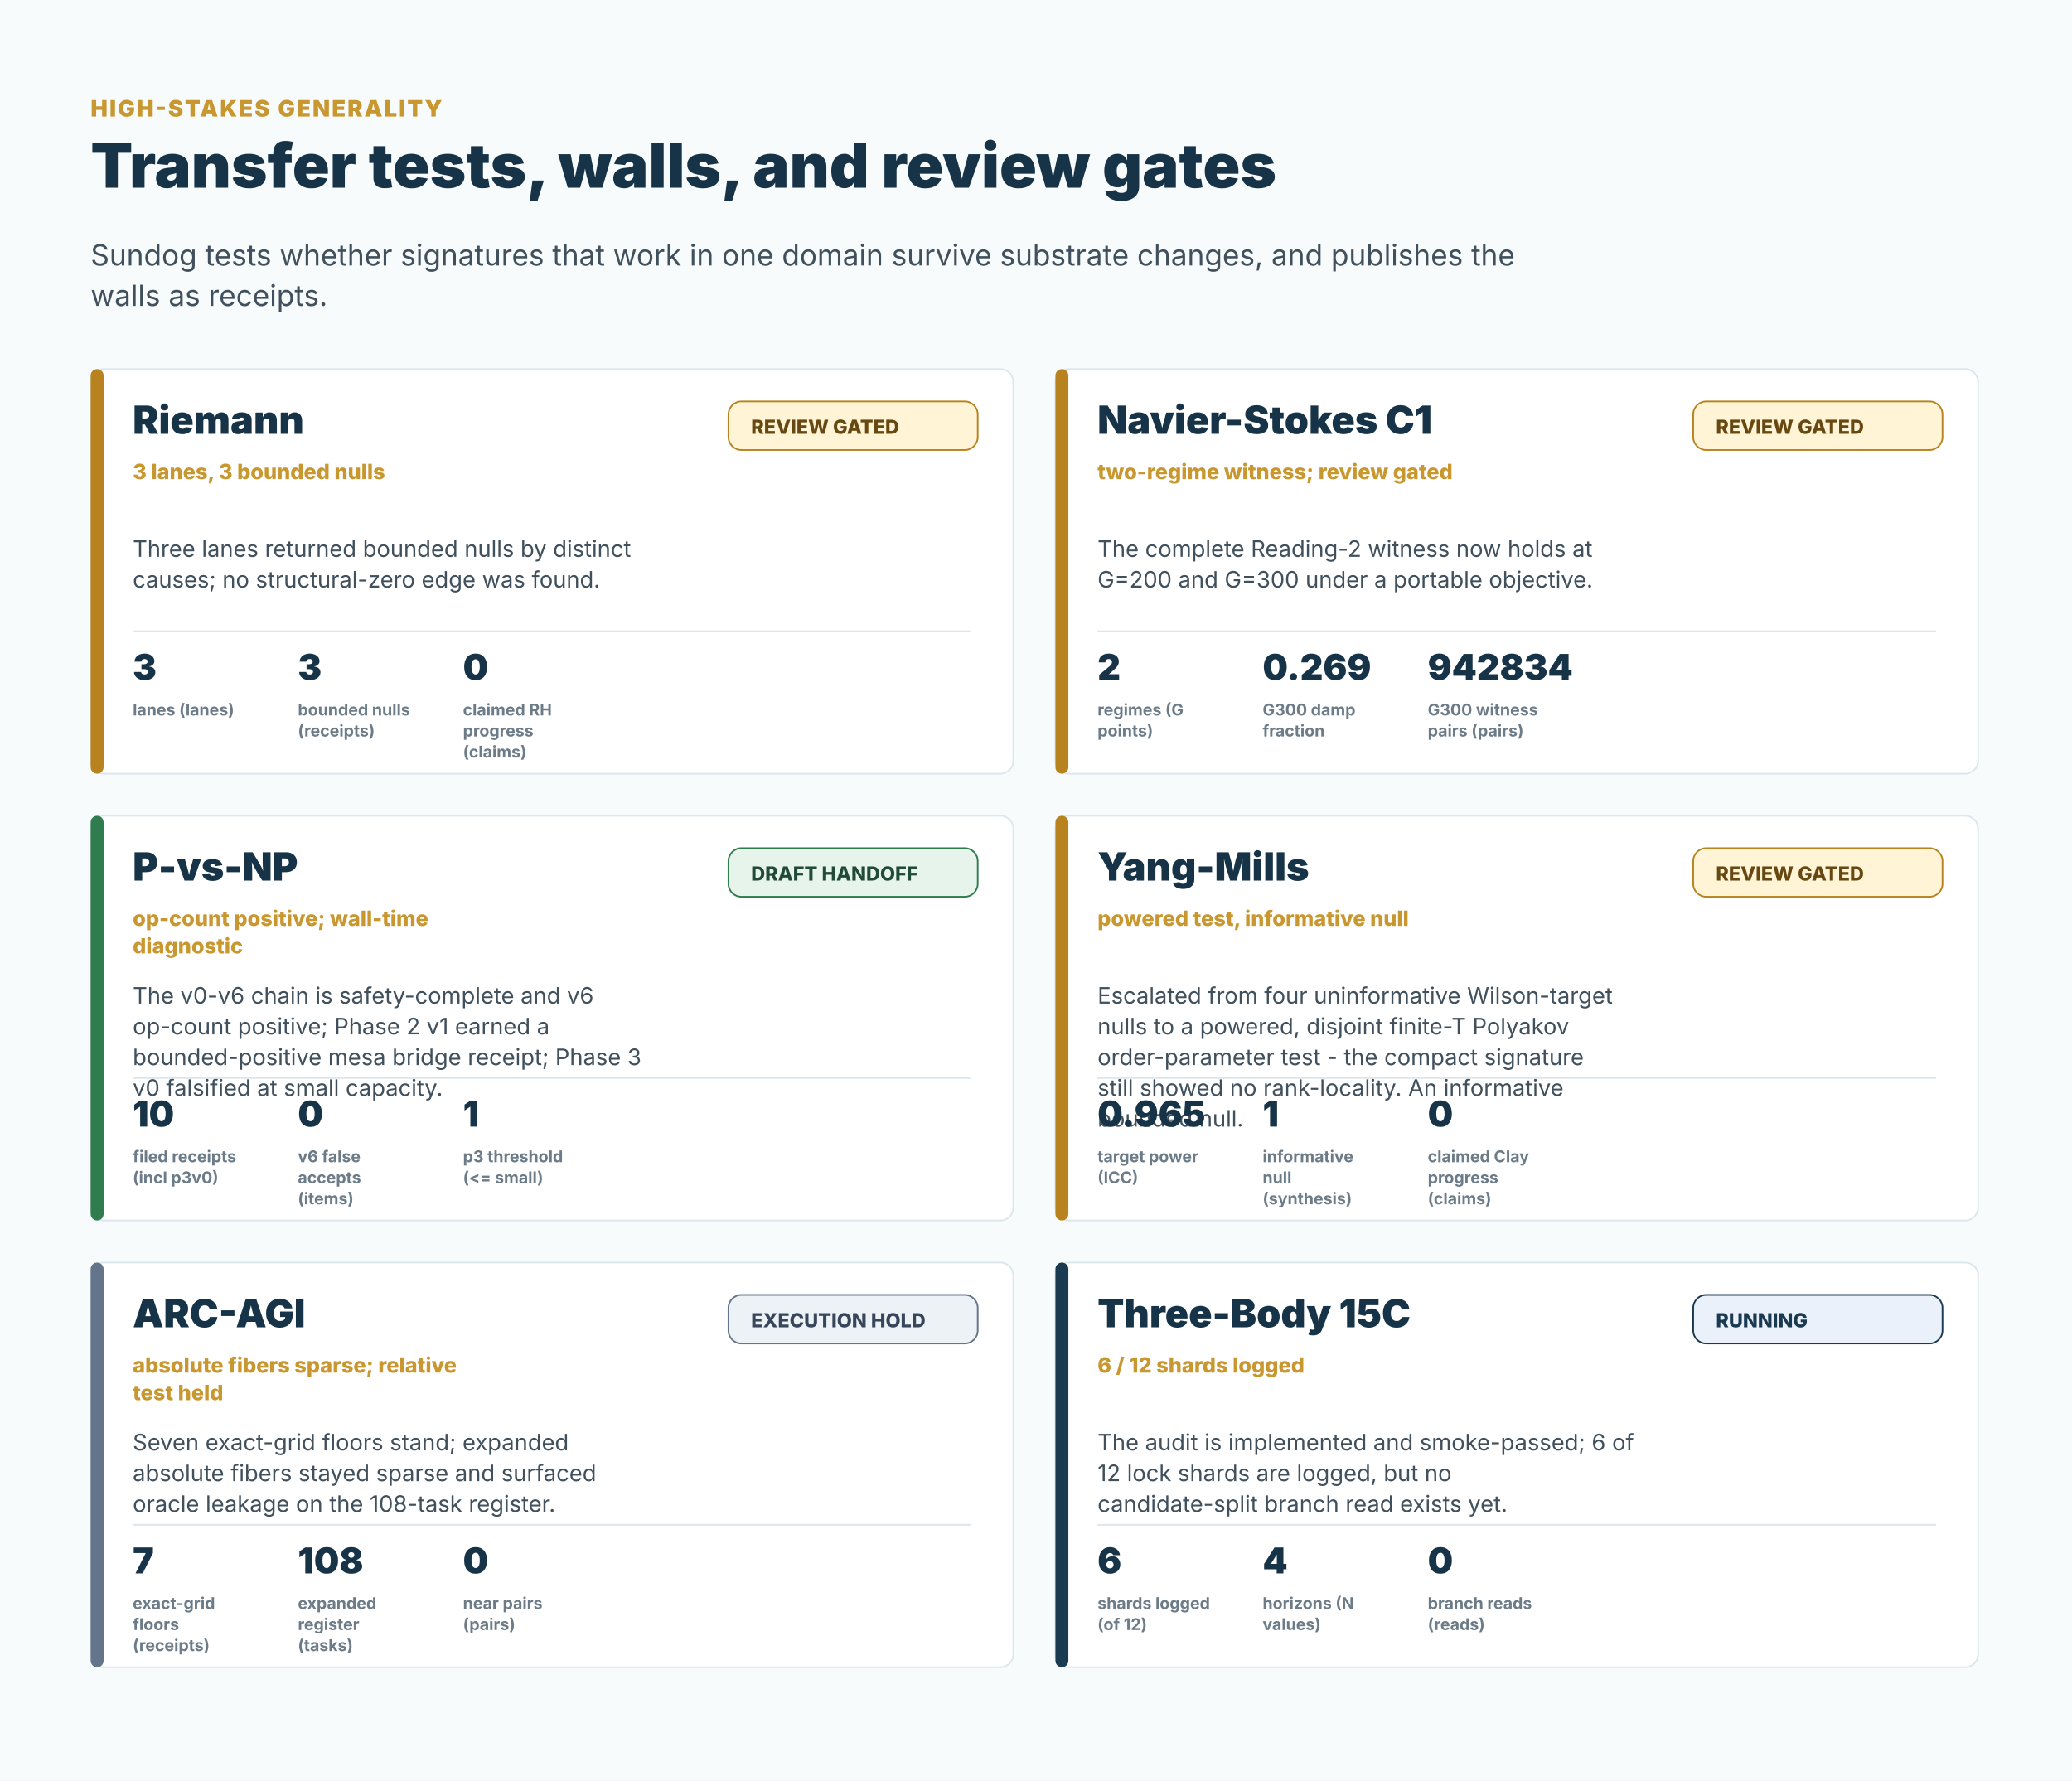
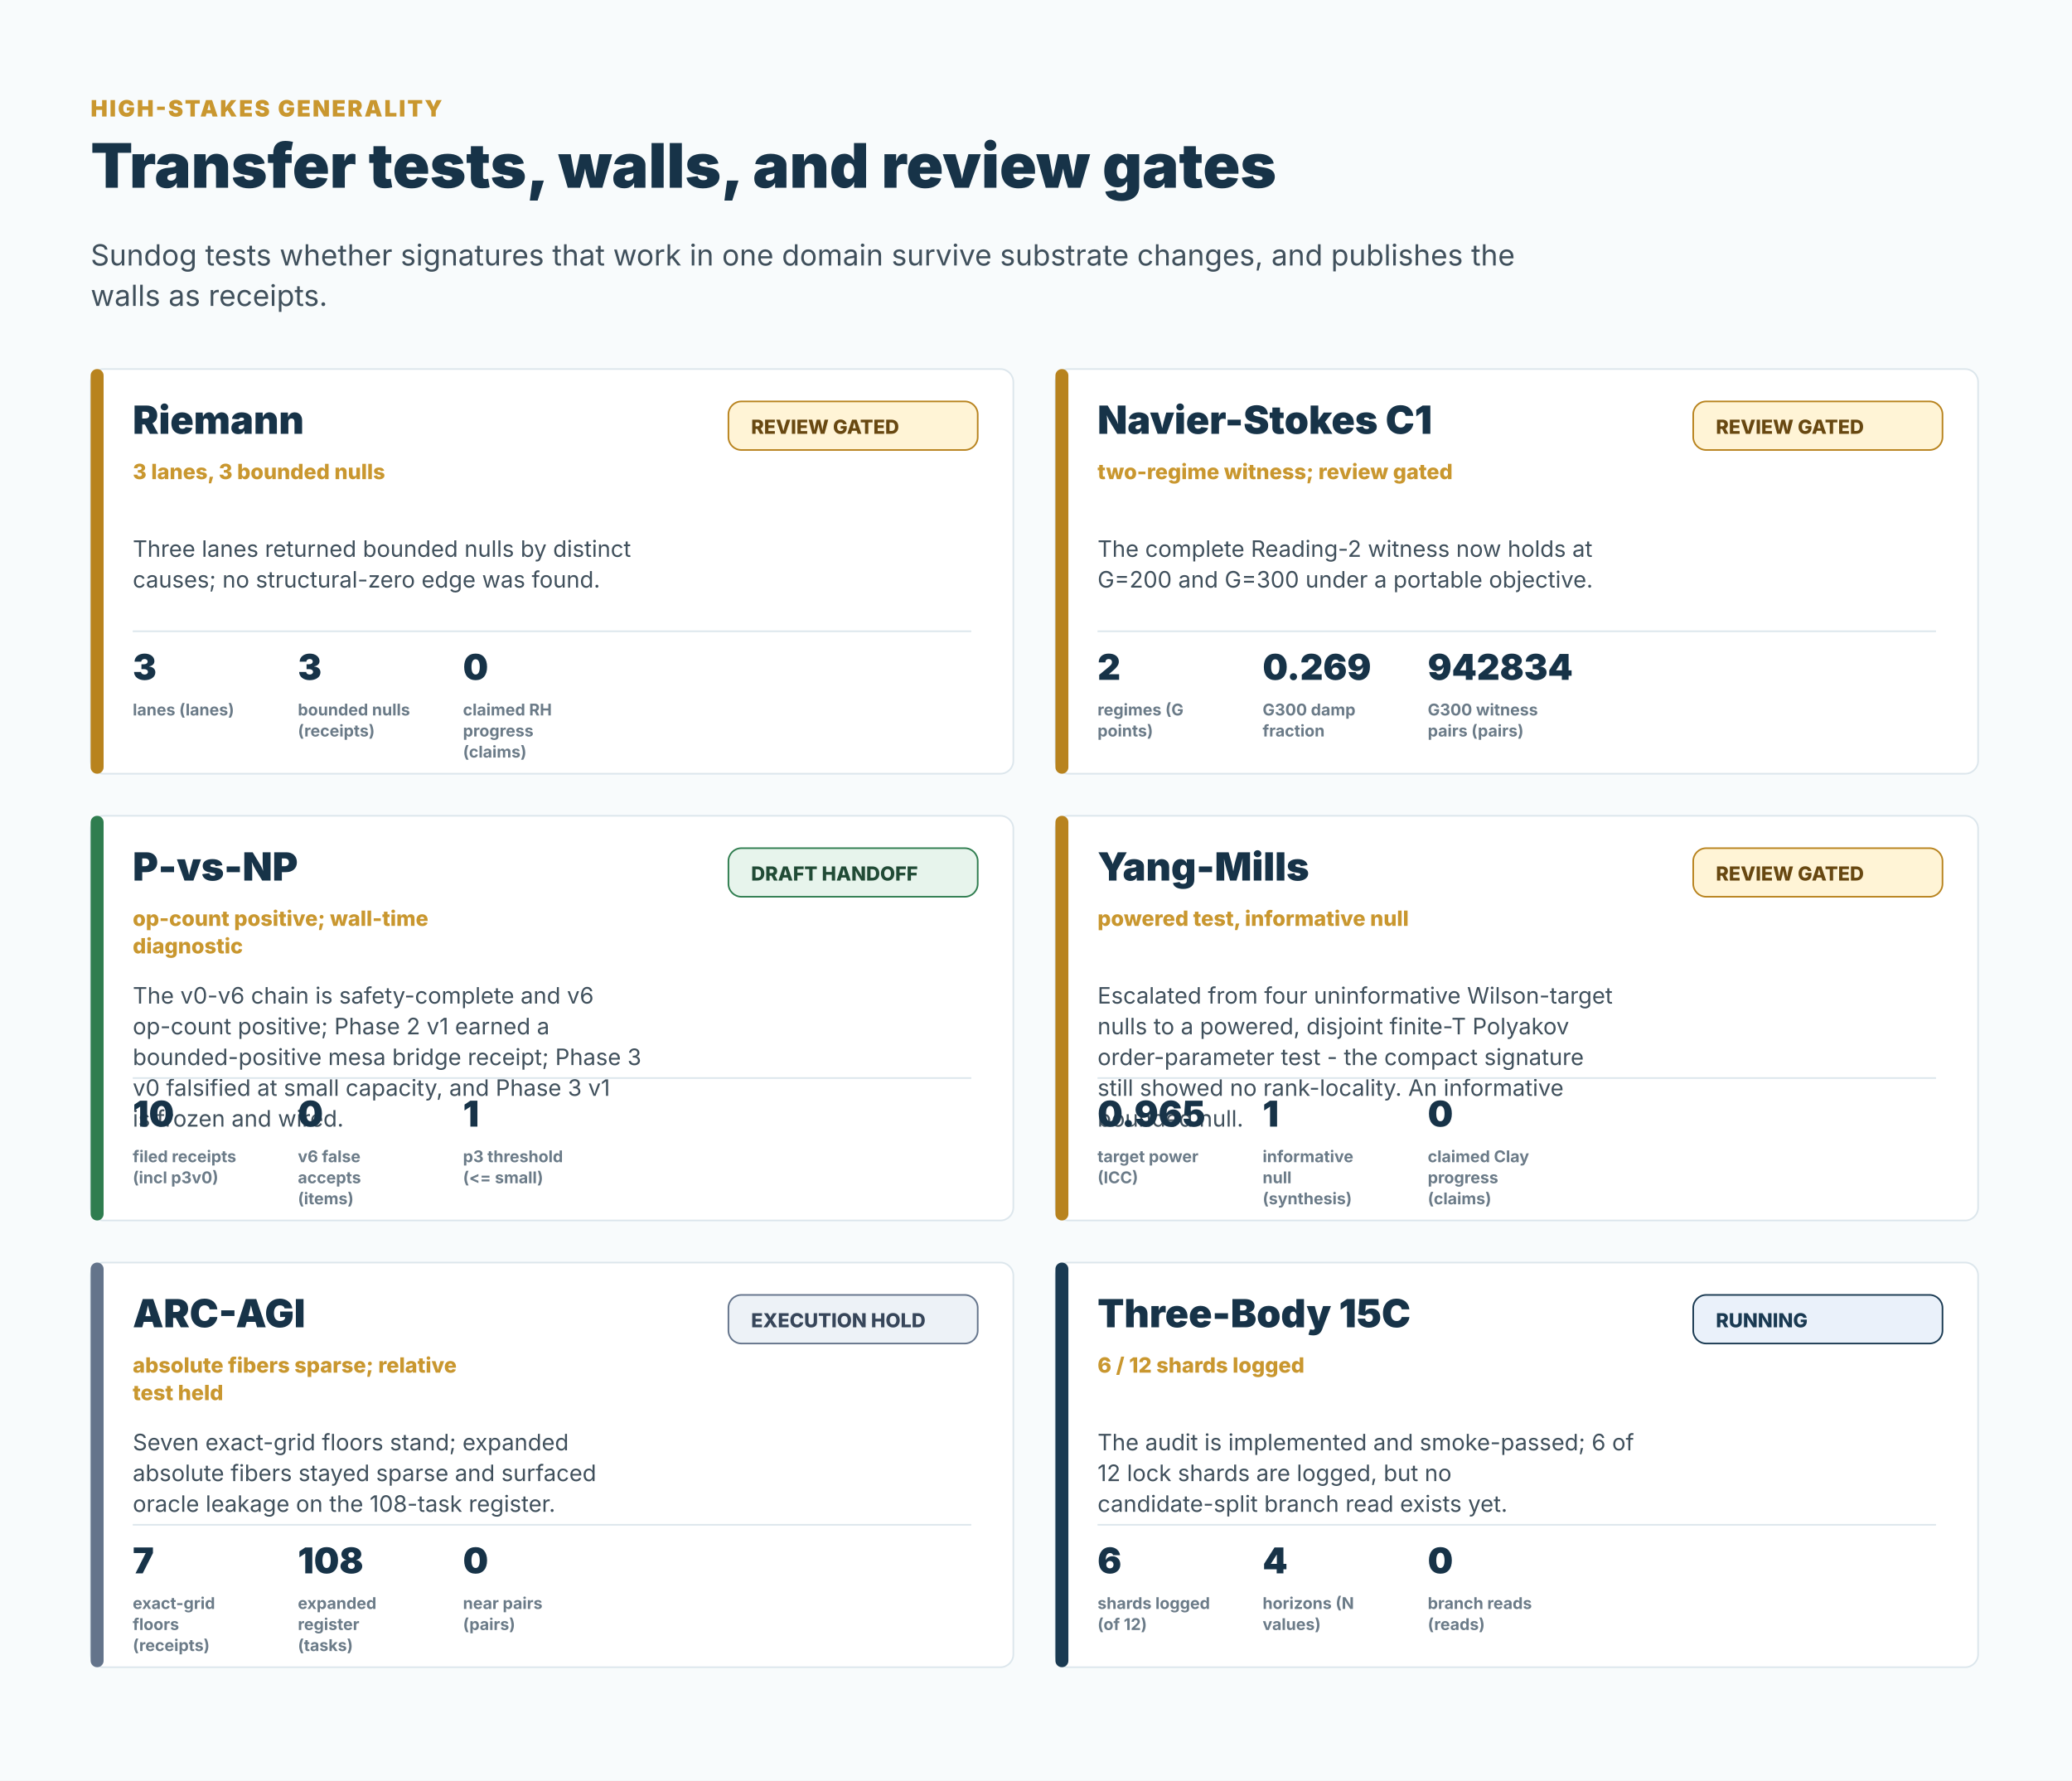
<svg xmlns="http://www.w3.org/2000/svg" viewBox="0 0 1280 1100" width="1280" height="1100" role="img" aria-labelledby="title desc">
  <rect width="1280" height="1100" fill="#F8FBFC" />
  <text x="56" y="72" fill="#C9972F" font-family="system-ui, -apple-system, BlinkMacSystemFont, 'Segoe UI', sans-serif" font-size="14" font-weight="850" letter-spacing="0.08em">HIGH-STAKES GENERALITY</text>
  <text x="56" y="116" fill="#173348" font-family="system-ui, -apple-system, BlinkMacSystemFont, 'Segoe UI', sans-serif" font-size="38" font-weight="850" text-anchor="start" letter-spacing="0">
    <tspan x="56" dy="0">Transfer tests, walls, and review gates</tspan>
  </text>
  <text x="56" y="164" fill="#40505C" font-family="system-ui, -apple-system, BlinkMacSystemFont, 'Segoe UI', sans-serif" font-size="18" font-weight="400" text-anchor="start" letter-spacing="0">
    <tspan x="56" dy="0">Sundog tests whether signatures that work in one domain survive substrate changes, and publishes the</tspan>
    <tspan x="56" dy="25">walls as receipts.</tspan>
  </text>
  <g class="generality-card" data-project="riemann">
    <rect x="56" y="228" width="570" height="250" rx="8" fill="#FFFFFF" stroke="#DCE6EC" stroke-width="1" />
    <rect x="56" y="228" width="8" height="250" rx="4" fill="#B8831E" />
    <g>
      <rect x="450" y="248" width="154" height="30" rx="8" fill="#FFF4D6" stroke="#B8831E" stroke-width="1" />
      <text x="464" y="268" fill="#684811" font-family="system-ui, -apple-system, BlinkMacSystemFont, 'Segoe UI', sans-serif" font-size="12" font-weight="800" letter-spacing="0">REVIEW GATED</text>
    </g>
    <text x="82" y="268" fill="#173348" font-family="system-ui, -apple-system, BlinkMacSystemFont, 'Segoe UI', sans-serif" font-size="24" font-weight="850" letter-spacing="0">Riemann</text>
    <text x="82" y="296" fill="#C9972F" font-family="system-ui, -apple-system, BlinkMacSystemFont, 'Segoe UI', sans-serif" font-size="13" font-weight="800" text-anchor="start" letter-spacing="0">
      <tspan x="82" dy="0">3 lanes, 3 bounded nulls</tspan>
    </text>
    <text x="82" y="344" fill="#40505C" font-family="system-ui, -apple-system, BlinkMacSystemFont, 'Segoe UI', sans-serif" font-size="14" font-weight="400" text-anchor="start" letter-spacing="0">
      <tspan x="82" dy="0">Three lanes returned bounded nulls by distinct</tspan>
      <tspan x="82" dy="19">causes; no structural-zero edge was found.</tspan>
    </text>
    <line x1="82" y1="390" x2="600" y2="390" stroke="#DCE6EC" stroke-width="1" />
    <g>
      <text x="82" y="420" fill="#173348" font-family="system-ui, -apple-system, BlinkMacSystemFont, 'Segoe UI', sans-serif" font-size="22" font-weight="850" letter-spacing="0">3</text>
      <text x="82" y="442" fill="#6B7B88" font-family="system-ui, -apple-system, BlinkMacSystemFont, 'Segoe UI', sans-serif" font-size="10" font-weight="700" text-anchor="start" letter-spacing="0">
        <tspan x="82" dy="0">lanes (lanes)</tspan>
      </text>
    </g>
    <g>
      <text x="184" y="420" fill="#173348" font-family="system-ui, -apple-system, BlinkMacSystemFont, 'Segoe UI', sans-serif" font-size="22" font-weight="850" letter-spacing="0">3</text>
      <text x="184" y="442" fill="#6B7B88" font-family="system-ui, -apple-system, BlinkMacSystemFont, 'Segoe UI', sans-serif" font-size="10" font-weight="700" text-anchor="start" letter-spacing="0">
        <tspan x="184" dy="0">bounded nulls</tspan>
        <tspan x="184" dy="13">(receipts)</tspan>
      </text>
    </g>
    <g>
      <text x="286" y="420" fill="#173348" font-family="system-ui, -apple-system, BlinkMacSystemFont, 'Segoe UI', sans-serif" font-size="22" font-weight="850" letter-spacing="0">0</text>
      <text x="286" y="442" fill="#6B7B88" font-family="system-ui, -apple-system, BlinkMacSystemFont, 'Segoe UI', sans-serif" font-size="10" font-weight="700" text-anchor="start" letter-spacing="0">
        <tspan x="286" dy="0">claimed RH</tspan>
        <tspan x="286" dy="13">progress</tspan>
        <tspan x="286" dy="13">(claims)</tspan>
      </text>
    </g>
  </g>
  <g class="generality-card" data-project="navier_stokes_c1">
    <rect x="652" y="228" width="570" height="250" rx="8" fill="#FFFFFF" stroke="#DCE6EC" stroke-width="1" />
    <rect x="652" y="228" width="8" height="250" rx="4" fill="#B8831E" />
    <g>
      <rect x="1046" y="248" width="154" height="30" rx="8" fill="#FFF4D6" stroke="#B8831E" stroke-width="1" />
      <text x="1060" y="268" fill="#684811" font-family="system-ui, -apple-system, BlinkMacSystemFont, 'Segoe UI', sans-serif" font-size="12" font-weight="800" letter-spacing="0">REVIEW GATED</text>
    </g>
    <text x="678" y="268" fill="#173348" font-family="system-ui, -apple-system, BlinkMacSystemFont, 'Segoe UI', sans-serif" font-size="24" font-weight="850" letter-spacing="0">Navier-Stokes C1</text>
    <text x="678" y="296" fill="#C9972F" font-family="system-ui, -apple-system, BlinkMacSystemFont, 'Segoe UI', sans-serif" font-size="13" font-weight="800" text-anchor="start" letter-spacing="0">
      <tspan x="678" dy="0">two-regime witness; review gated</tspan>
    </text>
    <text x="678" y="344" fill="#40505C" font-family="system-ui, -apple-system, BlinkMacSystemFont, 'Segoe UI', sans-serif" font-size="14" font-weight="400" text-anchor="start" letter-spacing="0">
      <tspan x="678" dy="0">The complete Reading-2 witness now holds at</tspan>
      <tspan x="678" dy="19">G=200 and G=300 under a portable objective.</tspan>
    </text>
    <line x1="678" y1="390" x2="1196" y2="390" stroke="#DCE6EC" stroke-width="1" />
    <g>
      <text x="678" y="420" fill="#173348" font-family="system-ui, -apple-system, BlinkMacSystemFont, 'Segoe UI', sans-serif" font-size="22" font-weight="850" letter-spacing="0">2</text>
      <text x="678" y="442" fill="#6B7B88" font-family="system-ui, -apple-system, BlinkMacSystemFont, 'Segoe UI', sans-serif" font-size="10" font-weight="700" text-anchor="start" letter-spacing="0">
        <tspan x="678" dy="0">regimes (G</tspan>
        <tspan x="678" dy="13">points)</tspan>
      </text>
    </g>
    <g>
      <text x="780" y="420" fill="#173348" font-family="system-ui, -apple-system, BlinkMacSystemFont, 'Segoe UI', sans-serif" font-size="22" font-weight="850" letter-spacing="0">0.269</text>
      <text x="780" y="442" fill="#6B7B88" font-family="system-ui, -apple-system, BlinkMacSystemFont, 'Segoe UI', sans-serif" font-size="10" font-weight="700" text-anchor="start" letter-spacing="0">
        <tspan x="780" dy="0">G300 damp</tspan>
        <tspan x="780" dy="13">fraction</tspan>
      </text>
    </g>
    <g>
      <text x="882" y="420" fill="#173348" font-family="system-ui, -apple-system, BlinkMacSystemFont, 'Segoe UI', sans-serif" font-size="22" font-weight="850" letter-spacing="0">942834</text>
      <text x="882" y="442" fill="#6B7B88" font-family="system-ui, -apple-system, BlinkMacSystemFont, 'Segoe UI', sans-serif" font-size="10" font-weight="700" text-anchor="start" letter-spacing="0">
        <tspan x="882" dy="0">G300 witness</tspan>
        <tspan x="882" dy="13">pairs (pairs)</tspan>
      </text>
    </g>
  </g>
  <g class="generality-card" data-project="pvnp">
    <rect x="56" y="504" width="570" height="250" rx="8" fill="#FFFFFF" stroke="#DCE6EC" stroke-width="1" />
    <rect x="56" y="504" width="8" height="250" rx="4" fill="#2F7D4F" />
    <g>
      <rect x="450" y="524" width="154" height="30" rx="8" fill="#E7F4EC" stroke="#2F7D4F" stroke-width="1" />
      <text x="464" y="544" fill="#214B36" font-family="system-ui, -apple-system, BlinkMacSystemFont, 'Segoe UI', sans-serif" font-size="12" font-weight="800" letter-spacing="0">DRAFT HANDOFF</text>
    </g>
    <text x="82" y="544" fill="#173348" font-family="system-ui, -apple-system, BlinkMacSystemFont, 'Segoe UI', sans-serif" font-size="24" font-weight="850" letter-spacing="0">P-vs-NP</text>
    <text x="82" y="572" fill="#C9972F" font-family="system-ui, -apple-system, BlinkMacSystemFont, 'Segoe UI', sans-serif" font-size="13" font-weight="800" text-anchor="start" letter-spacing="0">
      <tspan x="82" dy="0">op-count positive; wall-time</tspan>
      <tspan x="82" dy="17">diagnostic</tspan>
    </text>
    <text x="82" y="620" fill="#40505C" font-family="system-ui, -apple-system, BlinkMacSystemFont, 'Segoe UI', sans-serif" font-size="14" font-weight="400" text-anchor="start" letter-spacing="0">
      <tspan x="82" dy="0">The v0-v6 chain is safety-complete and v6</tspan>
      <tspan x="82" dy="19">op-count positive; Phase 2 v1 earned a</tspan>
      <tspan x="82" dy="19">bounded-positive mesa bridge receipt; Phase 3</tspan>
-       <tspan x="82" dy="19">v0 falsified at small capacity.</tspan>
+       <tspan x="82" dy="19">v0 falsified at small capacity, and Phase 3 v1</tspan>
+       <tspan x="82" dy="19">is frozen and wired.</tspan>
    </text>
    <line x1="82" y1="666" x2="600" y2="666" stroke="#DCE6EC" stroke-width="1" />
    <g>
      <text x="82" y="696" fill="#173348" font-family="system-ui, -apple-system, BlinkMacSystemFont, 'Segoe UI', sans-serif" font-size="22" font-weight="850" letter-spacing="0">10</text>
      <text x="82" y="718" fill="#6B7B88" font-family="system-ui, -apple-system, BlinkMacSystemFont, 'Segoe UI', sans-serif" font-size="10" font-weight="700" text-anchor="start" letter-spacing="0">
        <tspan x="82" dy="0">filed receipts</tspan>
        <tspan x="82" dy="13">(incl p3v0)</tspan>
      </text>
    </g>
    <g>
      <text x="184" y="696" fill="#173348" font-family="system-ui, -apple-system, BlinkMacSystemFont, 'Segoe UI', sans-serif" font-size="22" font-weight="850" letter-spacing="0">0</text>
      <text x="184" y="718" fill="#6B7B88" font-family="system-ui, -apple-system, BlinkMacSystemFont, 'Segoe UI', sans-serif" font-size="10" font-weight="700" text-anchor="start" letter-spacing="0">
        <tspan x="184" dy="0">v6 false</tspan>
        <tspan x="184" dy="13">accepts</tspan>
        <tspan x="184" dy="13">(items)</tspan>
      </text>
    </g>
    <g>
      <text x="286" y="696" fill="#173348" font-family="system-ui, -apple-system, BlinkMacSystemFont, 'Segoe UI', sans-serif" font-size="22" font-weight="850" letter-spacing="0">1</text>
      <text x="286" y="718" fill="#6B7B88" font-family="system-ui, -apple-system, BlinkMacSystemFont, 'Segoe UI', sans-serif" font-size="10" font-weight="700" text-anchor="start" letter-spacing="0">
        <tspan x="286" dy="0">p3 threshold</tspan>
        <tspan x="286" dy="13">(&lt;= small)</tspan>
      </text>
    </g>
  </g>
  <g class="generality-card" data-project="yang_mills">
    <rect x="652" y="504" width="570" height="250" rx="8" fill="#FFFFFF" stroke="#DCE6EC" stroke-width="1" />
    <rect x="652" y="504" width="8" height="250" rx="4" fill="#B8831E" />
    <g>
      <rect x="1046" y="524" width="154" height="30" rx="8" fill="#FFF4D6" stroke="#B8831E" stroke-width="1" />
      <text x="1060" y="544" fill="#684811" font-family="system-ui, -apple-system, BlinkMacSystemFont, 'Segoe UI', sans-serif" font-size="12" font-weight="800" letter-spacing="0">REVIEW GATED</text>
    </g>
    <text x="678" y="544" fill="#173348" font-family="system-ui, -apple-system, BlinkMacSystemFont, 'Segoe UI', sans-serif" font-size="24" font-weight="850" letter-spacing="0">Yang-Mills</text>
    <text x="678" y="572" fill="#C9972F" font-family="system-ui, -apple-system, BlinkMacSystemFont, 'Segoe UI', sans-serif" font-size="13" font-weight="800" text-anchor="start" letter-spacing="0">
      <tspan x="678" dy="0">powered test, informative null</tspan>
    </text>
    <text x="678" y="620" fill="#40505C" font-family="system-ui, -apple-system, BlinkMacSystemFont, 'Segoe UI', sans-serif" font-size="14" font-weight="400" text-anchor="start" letter-spacing="0">
      <tspan x="678" dy="0">Escalated from four uninformative Wilson-target</tspan>
      <tspan x="678" dy="19">nulls to a powered, disjoint finite-T Polyakov</tspan>
      <tspan x="678" dy="19">order-parameter test - the compact signature</tspan>
      <tspan x="678" dy="19">still showed no rank-locality. An informative</tspan>
      <tspan x="678" dy="19">bounded null.</tspan>
    </text>
    <line x1="678" y1="666" x2="1196" y2="666" stroke="#DCE6EC" stroke-width="1" />
    <g>
      <text x="678" y="696" fill="#173348" font-family="system-ui, -apple-system, BlinkMacSystemFont, 'Segoe UI', sans-serif" font-size="22" font-weight="850" letter-spacing="0">0.965</text>
      <text x="678" y="718" fill="#6B7B88" font-family="system-ui, -apple-system, BlinkMacSystemFont, 'Segoe UI', sans-serif" font-size="10" font-weight="700" text-anchor="start" letter-spacing="0">
        <tspan x="678" dy="0">target power</tspan>
        <tspan x="678" dy="13">(ICC)</tspan>
      </text>
    </g>
    <g>
      <text x="780" y="696" fill="#173348" font-family="system-ui, -apple-system, BlinkMacSystemFont, 'Segoe UI', sans-serif" font-size="22" font-weight="850" letter-spacing="0">1</text>
      <text x="780" y="718" fill="#6B7B88" font-family="system-ui, -apple-system, BlinkMacSystemFont, 'Segoe UI', sans-serif" font-size="10" font-weight="700" text-anchor="start" letter-spacing="0">
        <tspan x="780" dy="0">informative</tspan>
        <tspan x="780" dy="13">null</tspan>
        <tspan x="780" dy="13">(synthesis)</tspan>
      </text>
    </g>
    <g>
      <text x="882" y="696" fill="#173348" font-family="system-ui, -apple-system, BlinkMacSystemFont, 'Segoe UI', sans-serif" font-size="22" font-weight="850" letter-spacing="0">0</text>
      <text x="882" y="718" fill="#6B7B88" font-family="system-ui, -apple-system, BlinkMacSystemFont, 'Segoe UI', sans-serif" font-size="10" font-weight="700" text-anchor="start" letter-spacing="0">
        <tspan x="882" dy="0">claimed Clay</tspan>
        <tspan x="882" dy="13">progress</tspan>
        <tspan x="882" dy="13">(claims)</tspan>
      </text>
    </g>
  </g>
  <g class="generality-card" data-project="arc_agi">
    <rect x="56" y="780" width="570" height="250" rx="8" fill="#FFFFFF" stroke="#DCE6EC" stroke-width="1" />
    <rect x="56" y="780" width="8" height="250" rx="4" fill="#64748B" />
    <g>
      <rect x="450" y="800" width="154" height="30" rx="8" fill="#EDF2F7" stroke="#64748B" stroke-width="1" />
      <text x="464" y="820" fill="#37465A" font-family="system-ui, -apple-system, BlinkMacSystemFont, 'Segoe UI', sans-serif" font-size="12" font-weight="800" letter-spacing="0">EXECUTION HOLD</text>
    </g>
    <text x="82" y="820" fill="#173348" font-family="system-ui, -apple-system, BlinkMacSystemFont, 'Segoe UI', sans-serif" font-size="24" font-weight="850" letter-spacing="0">ARC-AGI</text>
    <text x="82" y="848" fill="#C9972F" font-family="system-ui, -apple-system, BlinkMacSystemFont, 'Segoe UI', sans-serif" font-size="13" font-weight="800" text-anchor="start" letter-spacing="0">
      <tspan x="82" dy="0">absolute fibers sparse; relative</tspan>
      <tspan x="82" dy="17">test held</tspan>
    </text>
    <text x="82" y="896" fill="#40505C" font-family="system-ui, -apple-system, BlinkMacSystemFont, 'Segoe UI', sans-serif" font-size="14" font-weight="400" text-anchor="start" letter-spacing="0">
      <tspan x="82" dy="0">Seven exact-grid floors stand; expanded</tspan>
      <tspan x="82" dy="19">absolute fibers stayed sparse and surfaced</tspan>
      <tspan x="82" dy="19">oracle leakage on the 108-task register.</tspan>
    </text>
    <line x1="82" y1="942" x2="600" y2="942" stroke="#DCE6EC" stroke-width="1" />
    <g>
      <text x="82" y="972" fill="#173348" font-family="system-ui, -apple-system, BlinkMacSystemFont, 'Segoe UI', sans-serif" font-size="22" font-weight="850" letter-spacing="0">7</text>
      <text x="82" y="994" fill="#6B7B88" font-family="system-ui, -apple-system, BlinkMacSystemFont, 'Segoe UI', sans-serif" font-size="10" font-weight="700" text-anchor="start" letter-spacing="0">
        <tspan x="82" dy="0">exact-grid</tspan>
        <tspan x="82" dy="13">floors</tspan>
        <tspan x="82" dy="13">(receipts)</tspan>
      </text>
    </g>
    <g>
      <text x="184" y="972" fill="#173348" font-family="system-ui, -apple-system, BlinkMacSystemFont, 'Segoe UI', sans-serif" font-size="22" font-weight="850" letter-spacing="0">108</text>
      <text x="184" y="994" fill="#6B7B88" font-family="system-ui, -apple-system, BlinkMacSystemFont, 'Segoe UI', sans-serif" font-size="10" font-weight="700" text-anchor="start" letter-spacing="0">
        <tspan x="184" dy="0">expanded</tspan>
        <tspan x="184" dy="13">register</tspan>
        <tspan x="184" dy="13">(tasks)</tspan>
      </text>
    </g>
    <g>
      <text x="286" y="972" fill="#173348" font-family="system-ui, -apple-system, BlinkMacSystemFont, 'Segoe UI', sans-serif" font-size="22" font-weight="850" letter-spacing="0">0</text>
      <text x="286" y="994" fill="#6B7B88" font-family="system-ui, -apple-system, BlinkMacSystemFont, 'Segoe UI', sans-serif" font-size="10" font-weight="700" text-anchor="start" letter-spacing="0">
        <tspan x="286" dy="0">near pairs</tspan>
        <tspan x="286" dy="13">(pairs)</tspan>
      </text>
    </g>
  </g>
  <g class="generality-card" data-project="threebody_15c">
    <rect x="652" y="780" width="570" height="250" rx="8" fill="#FFFFFF" stroke="#DCE6EC" stroke-width="1" />
    <rect x="652" y="780" width="8" height="250" rx="4" fill="#1A3A52" />
    <g>
      <rect x="1046" y="800" width="154" height="30" rx="8" fill="#EAF1FA" stroke="#1A3A52" stroke-width="1" />
      <text x="1060" y="820" fill="#1A3A52" font-family="system-ui, -apple-system, BlinkMacSystemFont, 'Segoe UI', sans-serif" font-size="12" font-weight="800" letter-spacing="0">RUNNING</text>
    </g>
    <text x="678" y="820" fill="#173348" font-family="system-ui, -apple-system, BlinkMacSystemFont, 'Segoe UI', sans-serif" font-size="24" font-weight="850" letter-spacing="0">Three-Body 15C</text>
    <text x="678" y="848" fill="#C9972F" font-family="system-ui, -apple-system, BlinkMacSystemFont, 'Segoe UI', sans-serif" font-size="13" font-weight="800" text-anchor="start" letter-spacing="0">
      <tspan x="678" dy="0">6 / 12 shards logged</tspan>
    </text>
    <text x="678" y="896" fill="#40505C" font-family="system-ui, -apple-system, BlinkMacSystemFont, 'Segoe UI', sans-serif" font-size="14" font-weight="400" text-anchor="start" letter-spacing="0">
      <tspan x="678" dy="0">The audit is implemented and smoke-passed; 6 of</tspan>
      <tspan x="678" dy="19">12 lock shards are logged, but no</tspan>
      <tspan x="678" dy="19">candidate-split branch read exists yet.</tspan>
    </text>
    <line x1="678" y1="942" x2="1196" y2="942" stroke="#DCE6EC" stroke-width="1" />
    <g>
      <text x="678" y="972" fill="#173348" font-family="system-ui, -apple-system, BlinkMacSystemFont, 'Segoe UI', sans-serif" font-size="22" font-weight="850" letter-spacing="0">6</text>
      <text x="678" y="994" fill="#6B7B88" font-family="system-ui, -apple-system, BlinkMacSystemFont, 'Segoe UI', sans-serif" font-size="10" font-weight="700" text-anchor="start" letter-spacing="0">
        <tspan x="678" dy="0">shards logged</tspan>
        <tspan x="678" dy="13">(of 12)</tspan>
      </text>
    </g>
    <g>
      <text x="780" y="972" fill="#173348" font-family="system-ui, -apple-system, BlinkMacSystemFont, 'Segoe UI', sans-serif" font-size="22" font-weight="850" letter-spacing="0">4</text>
      <text x="780" y="994" fill="#6B7B88" font-family="system-ui, -apple-system, BlinkMacSystemFont, 'Segoe UI', sans-serif" font-size="10" font-weight="700" text-anchor="start" letter-spacing="0">
        <tspan x="780" dy="0">horizons (N</tspan>
        <tspan x="780" dy="13">values)</tspan>
      </text>
    </g>
    <g>
      <text x="882" y="972" fill="#173348" font-family="system-ui, -apple-system, BlinkMacSystemFont, 'Segoe UI', sans-serif" font-size="22" font-weight="850" letter-spacing="0">0</text>
      <text x="882" y="994" fill="#6B7B88" font-family="system-ui, -apple-system, BlinkMacSystemFont, 'Segoe UI', sans-serif" font-size="10" font-weight="700" text-anchor="start" letter-spacing="0">
        <tspan x="882" dy="0">branch reads</tspan>
        <tspan x="882" dy="13">(reads)</tspan>
      </text>
    </g>
  </g>
</svg>
